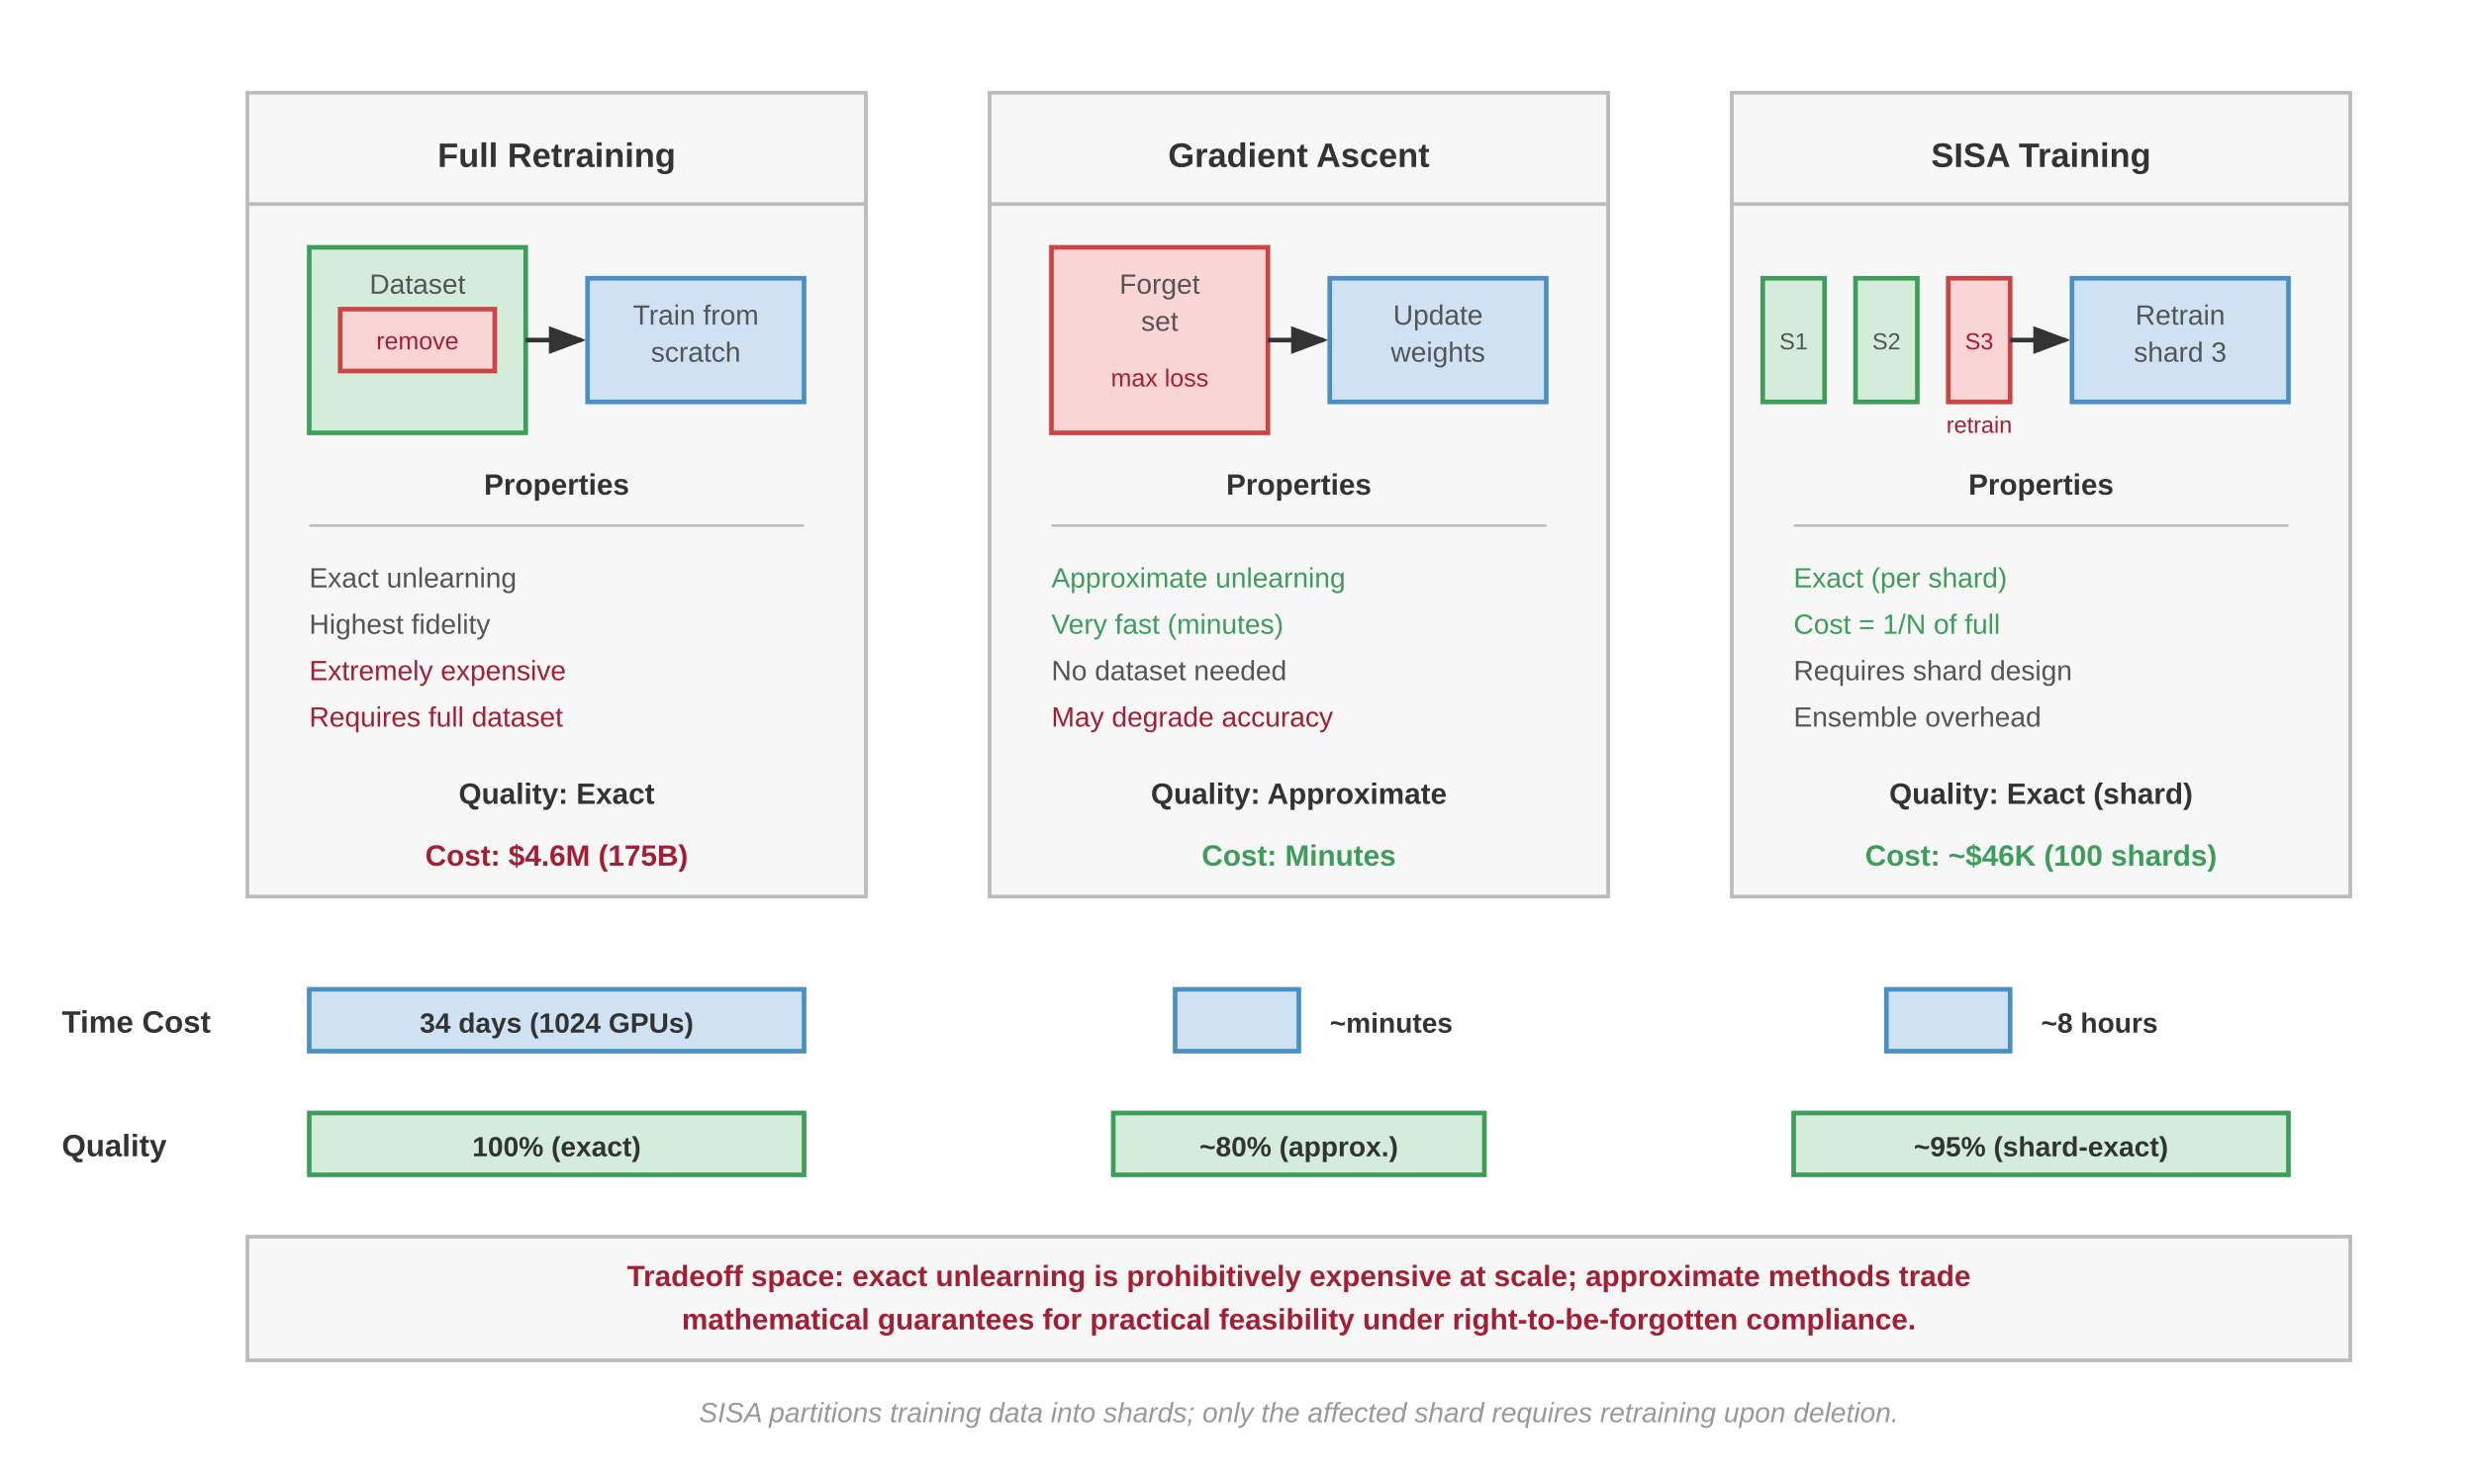
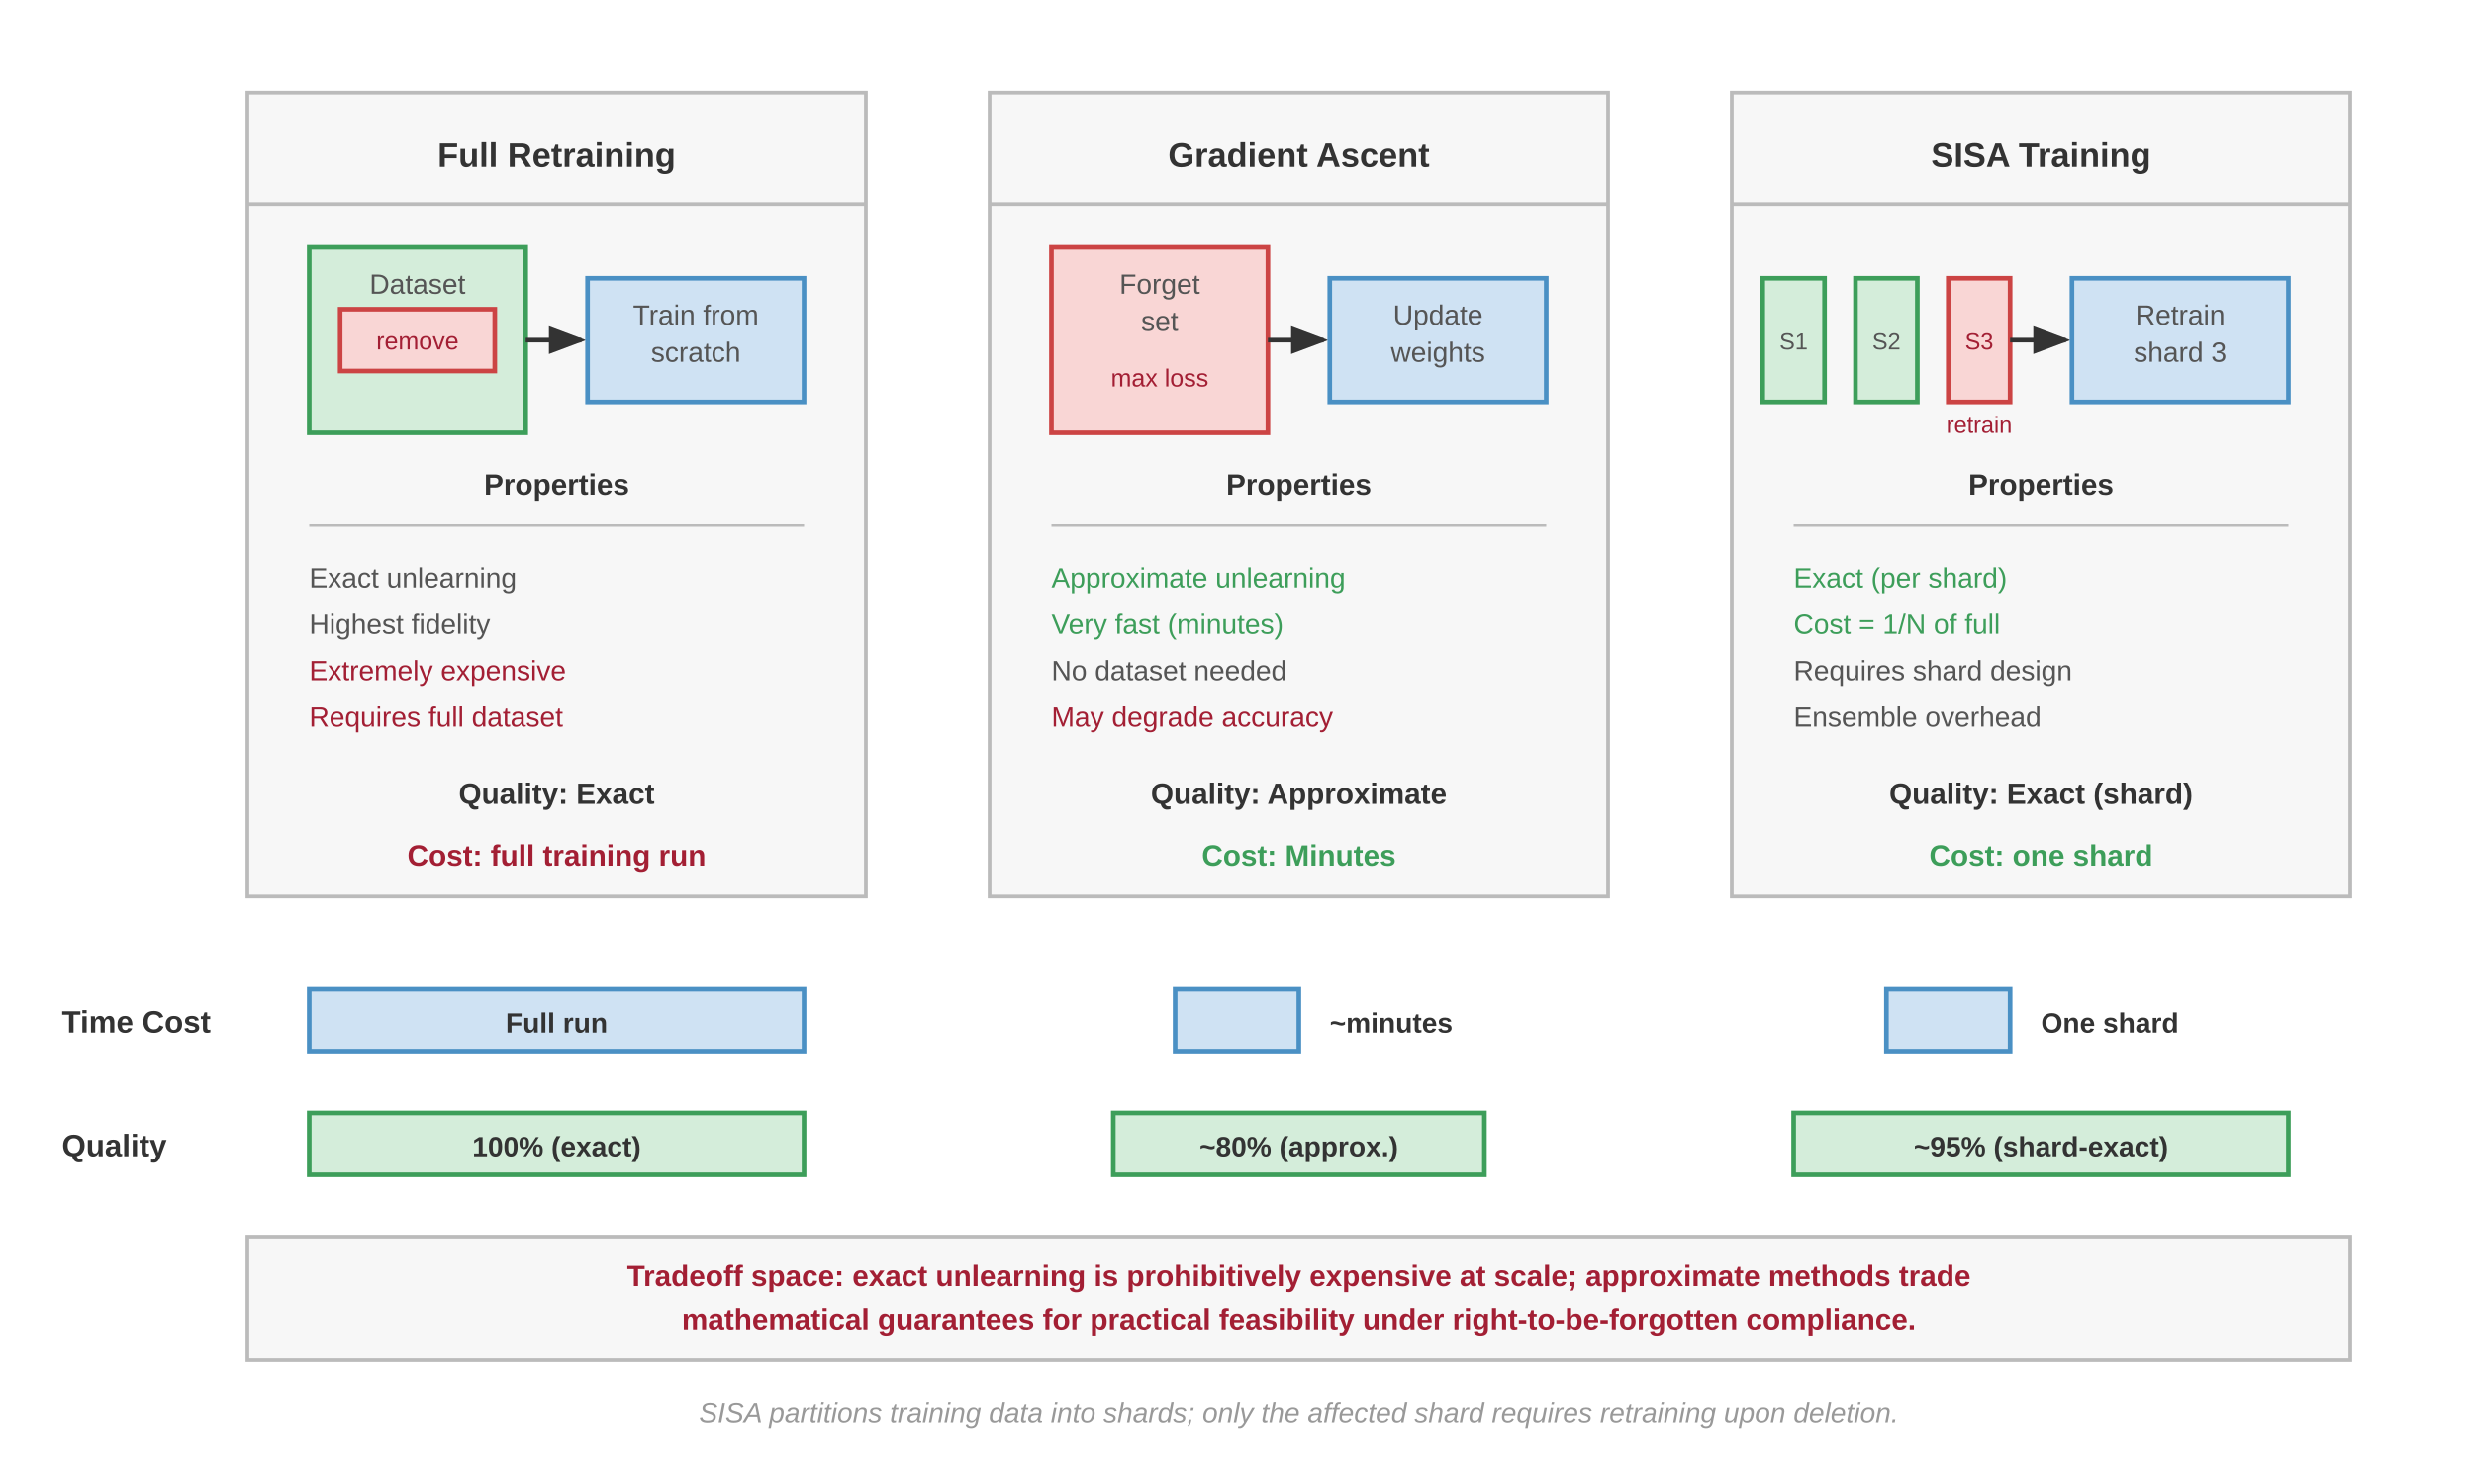
<svg xmlns="http://www.w3.org/2000/svg" font-family="Arial, Helvetica, sans-serif" viewBox="0 0 800 480">
  <defs>
    <marker id="arrow" markerWidth="8" markerHeight="6" refX="7" refY="3" orient="auto">
      <path d="M0,0 L8,3 L0,6 Z" fill="#333" />
    </marker>
  </defs>
  <rect width="800" height="480" fill="#fff" />
  <g transform="translate(80, 30)">
    <rect x="0" y="0" width="200" height="260" fill="#f7f7f7" stroke="#bbb" stroke-width="1.2" />
    <line x1="0" y1="36" x2="200" y2="36" stroke="#bbb" stroke-width="1.2" />
    <text x="100" y="24" font-size="11" font-weight="700" fill="#333" text-anchor="middle">Full Retraining</text>
    <rect x="20" y="50" width="70" height="60" fill="#d4edda" stroke="#3d9e5a" stroke-width="1.5" />
    <text x="55" y="65" font-size="9" fill="#555" text-anchor="middle">Dataset</text>
    <rect x="30" y="70" width="50" height="20" fill="#f9d6d5" stroke="#c44" stroke-width="1.5" />
    <text x="55" y="83" font-size="8" fill="#a31f34" text-anchor="middle">remove</text>
    <line x1="90" y1="80" x2="108" y2="80" stroke="#333" stroke-width="1.5" marker-end="url(#arrow)" />
    <rect x="110" y="60" width="70" height="40" fill="#cfe2f3" stroke="#4a90c4" stroke-width="1.5" />
    <text x="145" y="75" font-size="9" fill="#555" text-anchor="middle">Train from</text>
    <text x="145" y="87" font-size="9" fill="#555" text-anchor="middle">scratch</text>
    <text x="100" y="130" font-size="9.5" font-weight="600" fill="#333" text-anchor="middle">Properties</text>
    <line x1="20" y1="140" x2="180" y2="140" stroke="#bbb" stroke-width="0.8" />
    <text x="20" y="160" font-size="9" fill="#555">Exact unlearning</text>
    <text x="20" y="175" font-size="9" fill="#555">Highest fidelity</text>
    <text x="20" y="190" font-size="9" fill="#a31f34">Extremely expensive</text>
    <text x="20" y="205" font-size="9" fill="#a31f34">Requires full dataset</text>
    <text x="100" y="230" font-size="9.5" font-weight="600" fill="#333" text-anchor="middle">Quality: Exact</text>
-     <text x="100" y="250" font-size="9.5" font-weight="600" fill="#a31f34" text-anchor="middle">Cost: $4.6M (175B)</text>
+     <text x="100" y="250" font-size="9.5" font-weight="600" fill="#a31f34" text-anchor="middle">Cost: full training run</text>
  </g>
  <g transform="translate(320, 30)">
    <rect x="0" y="0" width="200" height="260" fill="#f7f7f7" stroke="#bbb" stroke-width="1.2" />
    <line x1="0" y1="36" x2="200" y2="36" stroke="#bbb" stroke-width="1.2" />
    <text x="100" y="24" font-size="11" font-weight="700" fill="#333" text-anchor="middle">Gradient Ascent</text>
    <rect x="20" y="50" width="70" height="60" fill="#f9d6d5" stroke="#c44" stroke-width="1.5" />
    <text x="55" y="65" font-size="9" fill="#555" text-anchor="middle">Forget</text>
    <text x="55" y="77" font-size="9" fill="#555" text-anchor="middle">set</text>
    <text x="55" y="95" font-size="8" fill="#a31f34" text-anchor="middle">max loss</text>
    <line x1="90" y1="80" x2="108" y2="80" stroke="#333" stroke-width="1.5" marker-end="url(#arrow)" />
    <rect x="110" y="60" width="70" height="40" fill="#cfe2f3" stroke="#4a90c4" stroke-width="1.5" />
    <text x="145" y="75" font-size="9" fill="#555" text-anchor="middle">Update</text>
    <text x="145" y="87" font-size="9" fill="#555" text-anchor="middle">weights</text>
    <text x="100" y="130" font-size="9.5" font-weight="600" fill="#333" text-anchor="middle">Properties</text>
    <line x1="20" y1="140" x2="180" y2="140" stroke="#bbb" stroke-width="0.8" />
    <text x="20" y="160" font-size="9" fill="#3d9e5a">Approximate unlearning</text>
    <text x="20" y="175" font-size="9" fill="#3d9e5a">Very fast (minutes)</text>
    <text x="20" y="190" font-size="9" fill="#555">No dataset needed</text>
    <text x="20" y="205" font-size="9" fill="#a31f34">May degrade accuracy</text>
    <text x="100" y="230" font-size="9.5" font-weight="600" fill="#333" text-anchor="middle">Quality: Approximate</text>
    <text x="100" y="250" font-size="9.5" font-weight="600" fill="#3d9e5a" text-anchor="middle">Cost: Minutes</text>
  </g>
  <g transform="translate(560, 30)">
    <rect x="0" y="0" width="200" height="260" fill="#f7f7f7" stroke="#bbb" stroke-width="1.2" />
    <line x1="0" y1="36" x2="200" y2="36" stroke="#bbb" stroke-width="1.2" />
    <text x="100" y="24" font-size="11" font-weight="700" fill="#333" text-anchor="middle">SISA Training</text>
    <rect x="10" y="60" width="20" height="40" fill="#d4edda" stroke="#3d9e5a" stroke-width="1.5" />
    <text x="20" y="83" font-size="7.5" fill="#555" text-anchor="middle">S1</text>
    <rect x="40" y="60" width="20" height="40" fill="#d4edda" stroke="#3d9e5a" stroke-width="1.5" />
    <text x="50" y="83" font-size="7.5" fill="#555" text-anchor="middle">S2</text>
    <rect x="70" y="60" width="20" height="40" fill="#f9d6d5" stroke="#c44" stroke-width="1.5" />
    <text x="80" y="83" font-size="7.5" fill="#a31f34" text-anchor="middle">S3</text>
    <text x="80" y="110" font-size="7.5" fill="#a31f34" text-anchor="middle">retrain</text>
    <line x1="90" y1="80" x2="108" y2="80" stroke="#333" stroke-width="1.5" marker-end="url(#arrow)" />
    <rect x="110" y="60" width="70" height="40" fill="#cfe2f3" stroke="#4a90c4" stroke-width="1.5" />
    <text x="145" y="75" font-size="9" fill="#555" text-anchor="middle">Retrain</text>
    <text x="145" y="87" font-size="9" fill="#555" text-anchor="middle">shard 3</text>
    <text x="100" y="130" font-size="9.5" font-weight="600" fill="#333" text-anchor="middle">Properties</text>
    <line x1="20" y1="140" x2="180" y2="140" stroke="#bbb" stroke-width="0.8" />
    <text x="20" y="160" font-size="9" fill="#3d9e5a">Exact (per shard)</text>
    <text x="20" y="175" font-size="9" fill="#3d9e5a">Cost = 1/N of full</text>
    <text x="20" y="190" font-size="9" fill="#555">Requires shard design</text>
    <text x="20" y="205" font-size="9" fill="#555">Ensemble overhead</text>
    <text x="100" y="230" font-size="9.5" font-weight="600" fill="#333" text-anchor="middle">Quality: Exact (shard)</text>
-     <text x="100" y="250" font-size="9.5" font-weight="600" fill="#3d9e5a" text-anchor="middle">Cost: ~$46K (100 shards)</text>
+     <text x="100" y="250" font-size="9.5" font-weight="600" fill="#3d9e5a" text-anchor="middle">Cost: one shard</text>
  </g>
  <g transform="translate(0, 320)">
    <text x="20" y="14" font-size="10" font-weight="700" fill="#333">Time Cost</text>
    <rect x="100" y="0" width="160" height="20" fill="#cfe2f3" stroke="#4a90c4" stroke-width="1.5" />
-     <text x="180" y="14" font-size="9" font-weight="600" fill="#333" text-anchor="middle">34 days (1024 GPUs)</text>
+     <text x="180" y="14" font-size="9" font-weight="600" fill="#333" text-anchor="middle">Full run</text>
    <rect x="380" y="0" width="40" height="20" fill="#cfe2f3" stroke="#4a90c4" stroke-width="1.5" />
    <text x="430" y="14" font-size="9" font-weight="600" fill="#333" text-anchor="start">~minutes</text>
    <rect x="610" y="0" width="40" height="20" fill="#cfe2f3" stroke="#4a90c4" stroke-width="1.5" />
-     <text x="660" y="14" font-size="9" font-weight="600" fill="#333" text-anchor="start">~8 hours</text>
+     <text x="660" y="14" font-size="9" font-weight="600" fill="#333" text-anchor="start">One shard</text>
  </g>
  <g transform="translate(0, 360)">
    <text x="20" y="14" font-size="10" font-weight="700" fill="#333">Quality</text>
    <rect x="100" y="0" width="160" height="20" fill="#d4edda" stroke="#3d9e5a" stroke-width="1.5" />
    <text x="180" y="14" font-size="9" font-weight="600" fill="#333" text-anchor="middle">100% (exact)</text>
    <rect x="360" y="0" width="120" height="20" fill="#d4edda" stroke="#3d9e5a" stroke-width="1.5" />
    <text x="420" y="14" font-size="9" font-weight="600" fill="#333" text-anchor="middle">~80% (approx.)</text>
    <rect x="580" y="0" width="160" height="20" fill="#d4edda" stroke="#3d9e5a" stroke-width="1.5" />
    <text x="660" y="14" font-size="9" font-weight="600" fill="#333" text-anchor="middle">~95% (shard-exact)</text>
  </g>
  <g transform="translate(80, 400)">
    <rect x="0" y="0" width="680" height="40" fill="#f7f7f7" stroke="#bbb" stroke-width="1.2" />
    <text x="340" y="16" font-size="9.5" font-weight="600" fill="#a31f34" text-anchor="middle">Tradeoff space: exact unlearning is prohibitively expensive at scale; approximate methods trade</text>
    <text x="340" y="30" font-size="9.5" font-weight="600" fill="#a31f34" text-anchor="middle">mathematical guarantees for practical feasibility under right-to-be-forgotten compliance.</text>
  </g>
  <text x="420" y="460" font-size="9" fill="#999" text-anchor="middle" font-style="italic">SISA partitions training data into shards; only the affected shard requires retraining upon deletion.</text>
</svg>
